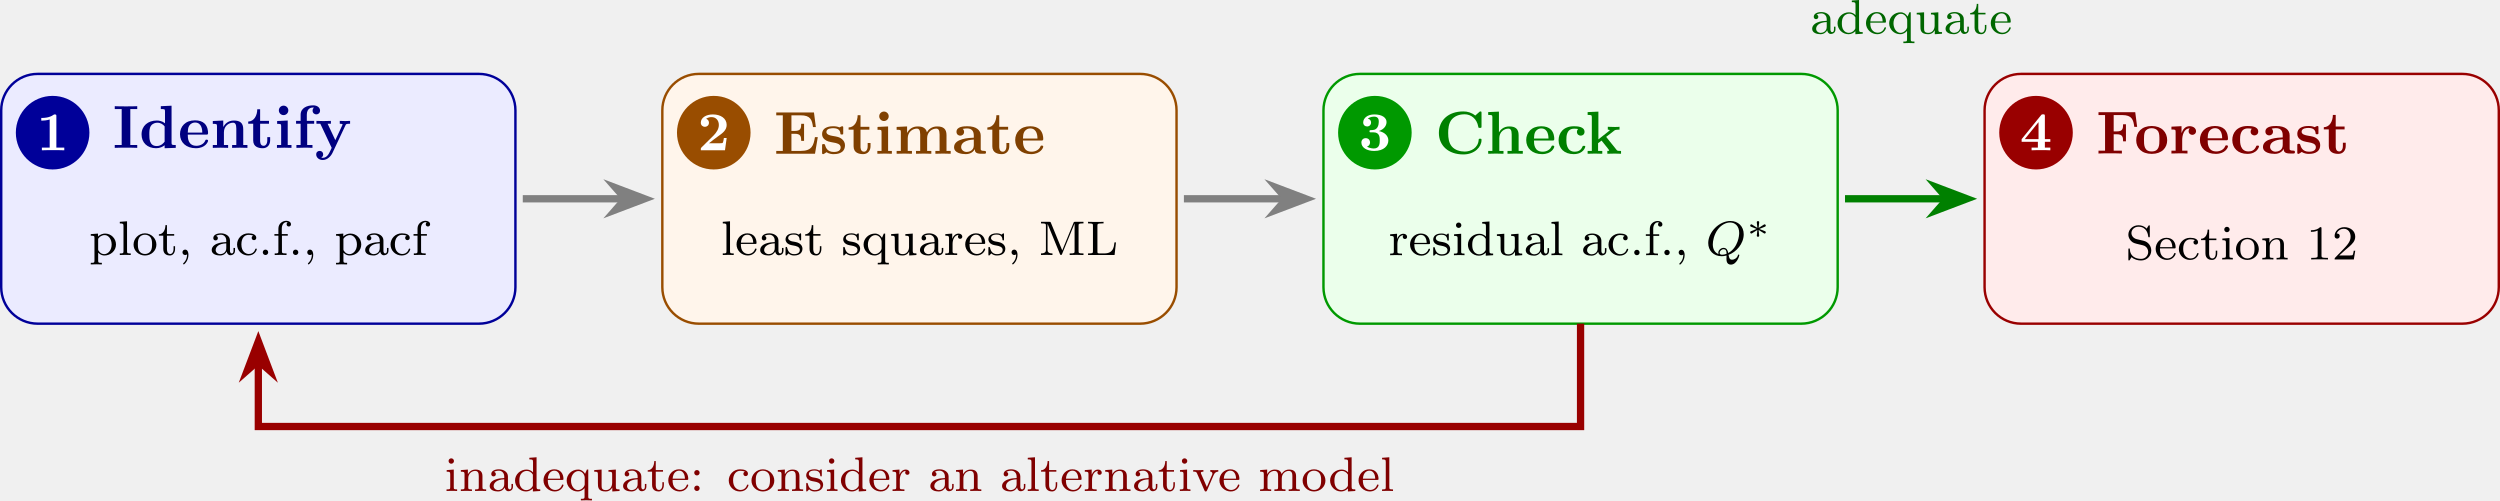
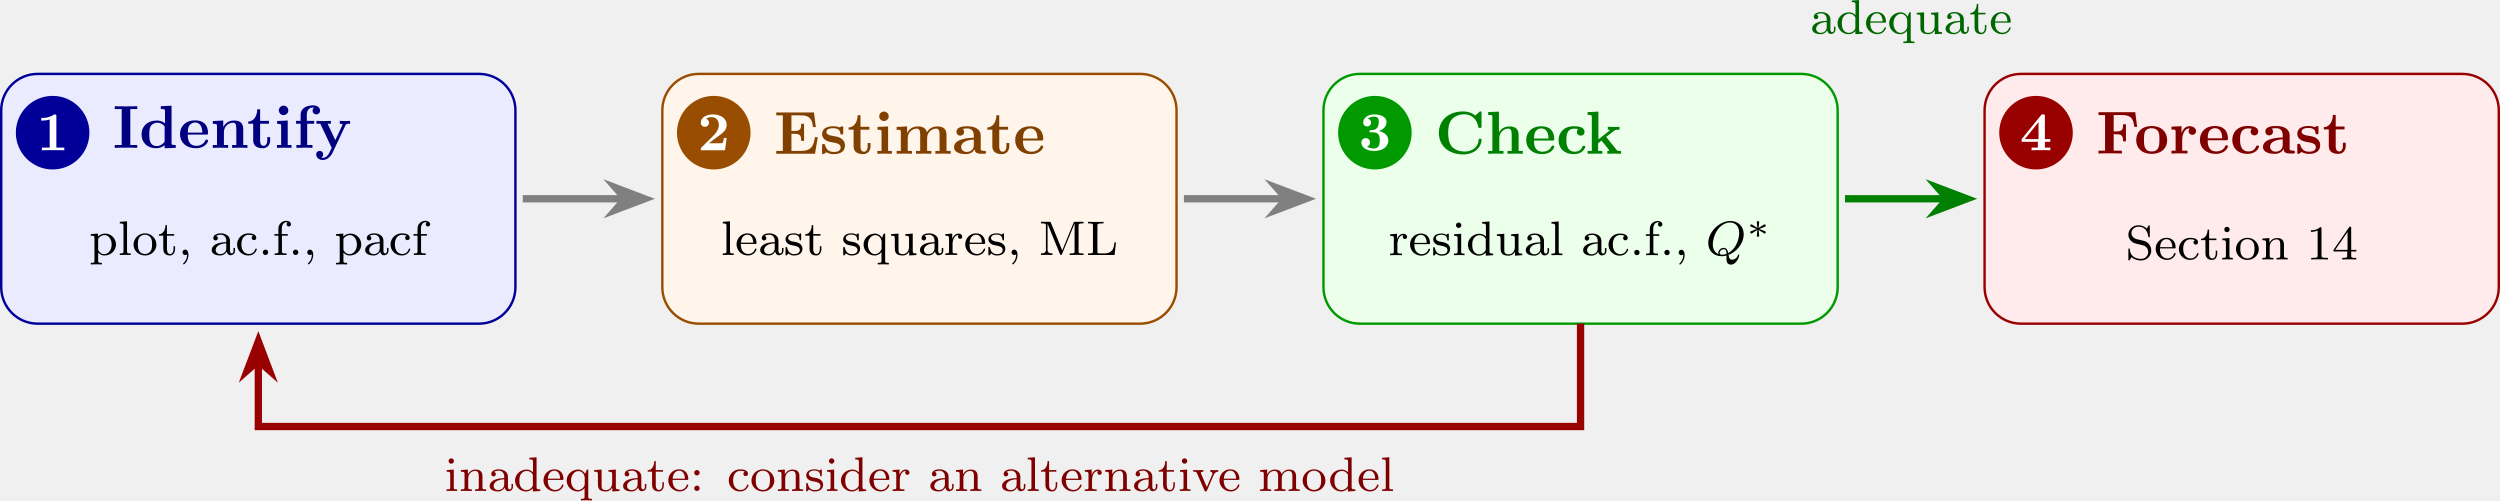
<svg xmlns="http://www.w3.org/2000/svg" xmlns:xlink="http://www.w3.org/1999/xlink" version="1.1" width="574.016pt" height="114.898pt" viewBox="-0 21.832 574.016 114.898">
  <defs>
    <path id="g7-3" d="M2.78-.843C2.935-.735 2.947-.735 2.989-.735C3.09-.735 3.186-.825 3.186-.944S3.096-1.1 3.049-1.124C2.744-1.249 2.439-1.375 2.128-1.488C2.738-1.739 2.905-1.799 3.013-1.847C3.102-1.889 3.186-1.919 3.186-2.038S3.09-2.248 2.989-2.248C2.941-2.248 2.905-2.224 2.857-2.194L2.008-1.656C2.014-1.739 2.038-1.949 2.044-2.02C2.056-2.14 2.104-2.499 2.104-2.6S2.014-2.78 1.907-2.78C1.805-2.78 1.71-2.702 1.71-2.6C1.71-2.588 1.763-2.05 1.769-2.026C1.775-1.961 1.799-1.733 1.805-1.656L.956-2.194C.909-2.224 .873-2.248 .825-2.248C.723-2.248 .628-2.158 .628-2.038S.717-1.883 .765-1.859C1.07-1.733 1.375-1.608 1.686-1.494C1.076-1.243 .909-1.184 .801-1.136C.711-1.094 .628-1.064 .628-.944S.723-.735 .825-.735C.873-.735 .974-.801 1.046-.849C1.13-.897 1.333-1.028 1.411-1.082C1.608-1.207 1.68-1.255 1.805-1.327C1.799-1.243 1.775-1.034 1.769-.962L1.71-.383C1.71-.281 1.805-.203 1.907-.203C2.014-.203 2.104-.281 2.104-.383C2.104-.389 2.05-.927 2.044-.956C2.038-1.022 2.014-1.249 2.008-1.327L2.78-.843Z" />
    <path id="g10-81" d="M3.738-.056C4.981-.502 6.225-1.865 6.225-3.427C6.225-4.734 5.316-5.611 4.041-5.611C2.184-5.611 .406-3.77 .406-1.993C.406-.765 1.267 .167 2.606 .167C2.821 .167 3.092 .143 3.411 .056C3.411 .151 3.395 .454 3.395 .518C3.395 .845 3.395 1.546 4.121 1.546C5.069 1.546 5.507 .143 5.507 0C5.507-.056 5.46-.112 5.396-.112C5.316-.112 5.292-.032 5.284-.008C5.117 .518 4.655 .741 4.32 .741C4.041 .741 3.85 .638 3.738-.056ZM2.096-.183C1.467-.43 1.156-1.004 1.156-1.777C1.156-2.319 1.339-3.355 1.985-4.232C2.503-4.926 3.276-5.364 3.977-5.364C4.814-5.364 5.483-4.774 5.483-3.65C5.483-3.228 5.324-1.275 3.69-.351C3.595-.805 3.435-1.203 2.917-1.203C2.463-1.203 2.056-.797 2.056-.391C2.056-.319 2.072-.247 2.096-.183ZM3.419-.231C3.252-.159 2.965-.08 2.662-.08C2.566-.08 2.279-.08 2.279-.391C2.279-.669 2.574-.98 2.925-.98S3.411-.765 3.419-.231Z" />
    <path id="g13-44" d="M1.49-.12C1.49 .12 1.49 .773 .885 1.339C.861 1.363 .837 1.379 .837 1.427C.837 1.498 .909 1.546 .948 1.546C1.052 1.546 1.714 .925 1.714-.032C1.714-.47 1.554-.885 1.172-.885C.909-.885 .733-.677 .733-.446C.733-.207 .901 0 1.18 0C1.355 0 1.467-.096 1.49-.12Z" />
    <path id="g13-46" d="M1.618-.438C1.618-.709 1.403-.885 1.18-.885C.909-.885 .733-.669 .733-.446C.733-.175 .948 0 1.172 0C1.443 0 1.618-.215 1.618-.438Z" />
    <path id="g13-49" d="M2.503-5.077C2.503-5.292 2.487-5.3 2.271-5.3C1.945-4.981 1.522-4.79 .765-4.79V-4.527C.98-4.527 1.411-4.527 1.873-4.742V-.654C1.873-.359 1.849-.263 1.092-.263H.813V0C1.14-.024 1.825-.024 2.184-.024S3.236-.024 3.563 0V-.263H3.284C2.527-.263 2.503-.359 2.503-.654V-5.077Z" />
-     <path id="g13-50" d="M2.248-1.626C2.375-1.745 2.71-2.008 2.837-2.12C3.332-2.574 3.802-3.013 3.802-3.738C3.802-4.686 3.005-5.3 2.008-5.3C1.052-5.3 .422-4.575 .422-3.866C.422-3.475 .733-3.419 .845-3.419C1.012-3.419 1.259-3.539 1.259-3.842C1.259-4.256 .861-4.256 .765-4.256C.996-4.838 1.53-5.037 1.921-5.037C2.662-5.037 3.045-4.407 3.045-3.738C3.045-2.909 2.463-2.303 1.522-1.339L.518-.303C.422-.215 .422-.199 .422 0H3.571L3.802-1.427H3.555C3.531-1.267 3.467-.869 3.371-.717C3.324-.654 2.718-.654 2.59-.654H1.172L2.248-1.626Z" />
+     <path id="g13-52" d="M3.14-5.157C3.14-5.316 3.14-5.38 2.973-5.38C2.869-5.38 2.861-5.372 2.782-5.26L.239-1.57V-1.307H2.487V-.646C2.487-.351 2.463-.263 1.849-.263H1.666V0C2.343-.024 2.359-.024 2.813-.024S3.284-.024 3.961 0V-.263H3.778C3.164-.263 3.14-.351 3.14-.646V-1.307H3.985V-1.57H3.14V-5.157ZM2.542-4.511V-1.57H.518L2.542-4.511Z" />
    <path id="g13-58" d="M1.618-2.989C1.618-3.26 1.403-3.435 1.18-3.435C.909-3.435 .733-3.22 .733-2.997C.733-2.726 .948-2.55 1.172-2.55C1.443-2.55 1.618-2.766 1.618-2.989ZM1.618-.438C1.618-.709 1.403-.885 1.18-.885C.909-.885 .733-.669 .733-.446C.733-.175 .948 0 1.172 0C1.443 0 1.618-.215 1.618-.438Z" />
    <path id="g13-76" d="M4.933-2.072H4.686C4.591-1.243 4.471-.263 3.013-.263H2.271C1.905-.263 1.889-.319 1.889-.59V-4.79C1.889-5.069 1.889-5.181 2.638-5.181H2.893V-5.444C2.534-5.42 1.953-5.42 1.578-5.42C1.044-5.42 1.028-5.42 .351-5.444V-5.181H.526C1.14-5.181 1.156-5.093 1.156-4.798V-.646C1.156-.351 1.14-.263 .526-.263H.351V0H4.702L4.933-2.072Z" />
    <path id="g13-77" d="M2.024-5.26C1.961-5.42 1.953-5.444 1.73-5.444H.391V-5.181H.566C1.18-5.181 1.196-5.093 1.196-4.798V-.853C1.196-.646 1.196-.263 .391-.263V0C.749-.024 1.124-.024 1.331-.024S1.913-.024 2.271 0V-.263C1.467-.263 1.467-.646 1.467-.853V-5.085L1.474-5.093L3.483-.191C3.531-.088 3.563 0 3.674 0C3.778 0 3.818-.096 3.858-.191L5.89-5.157L5.898-5.149V-.646C5.898-.351 5.882-.263 5.268-.263H5.093V0C5.723-.024 5.738-.024 6.225-.024S6.727-.024 7.356 0V-.263H7.181C6.567-.263 6.551-.351 6.551-.646V-4.798C6.551-5.093 6.567-5.181 7.181-5.181H7.356V-5.444H6.009C5.794-5.444 5.778-5.42 5.723-5.276L3.873-.757L2.024-5.26Z" />
    <path id="g13-83" d="M1.857-3.324C1.347-3.443 .972-3.85 .972-4.336C.972-4.87 1.435-5.372 2.128-5.372C3.507-5.372 3.69-4.081 3.73-3.778C3.746-3.69 3.754-3.634 3.858-3.634C3.985-3.634 3.985-3.69 3.985-3.842V-5.404C3.985-5.531 3.985-5.611 3.881-5.611C3.818-5.611 3.802-5.587 3.746-5.499L3.467-5.053C3.068-5.491 2.558-5.611 2.12-5.611C1.172-5.611 .47-4.894 .47-4.081C.47-3.475 .813-3.14 .964-2.989C1.251-2.702 1.514-2.638 2.375-2.439C3.061-2.279 3.18-2.256 3.443-1.977C3.523-1.889 3.722-1.618 3.722-1.227C3.722-.677 3.3-.096 2.55-.096C1.674-.096 .765-.518 .717-1.626C.709-1.753 .709-1.809 .598-1.809C.47-1.809 .47-1.745 .47-1.594V-.04C.47 .088 .47 .167 .574 .167C.638 .167 .646 .151 .701 .072C.733 .024 .765-.048 .988-.383C1.49 .064 2.08 .167 2.558 .167C3.555 .167 4.224-.622 4.224-1.474C4.224-2.168 3.77-2.877 2.957-3.068L1.857-3.324Z" />
    <path id="g13-97" d="M3.347-2.375C3.347-3.156 2.59-3.555 1.865-3.555C1.203-3.555 .614-3.3 .614-2.774C.614-2.534 .781-2.391 .988-2.391C1.211-2.391 1.363-2.55 1.363-2.766C1.363-2.957 1.243-3.092 1.068-3.132C1.363-3.332 1.793-3.332 1.849-3.332C2.295-3.332 2.742-3.021 2.742-2.367V-2.12C2.279-2.096 1.745-2.072 1.188-1.841C.486-1.538 .351-1.076 .351-.813C.351-.128 1.156 .08 1.706 .08C2.287 .08 2.646-.247 2.821-.566C2.861-.263 3.068 .04 3.419 .04C3.499 .04 4.176 .008 4.176-.717V-1.156H3.929V-.717C3.929-.391 3.81-.263 3.642-.263C3.347-.263 3.347-.63 3.347-.717V-2.375ZM2.742-1.124C2.742-.351 2.088-.143 1.769-.143C1.355-.143 1.004-.422 1.004-.805C1.004-1.331 1.498-1.873 2.742-1.913V-1.124Z" />
    <path id="g13-99" d="M2.933-3.164C2.71-3.092 2.678-2.909 2.678-2.813C2.678-2.598 2.829-2.439 3.053-2.439C3.26-2.439 3.427-2.582 3.427-2.821C3.427-3.316 2.885-3.555 2.136-3.555C1.028-3.555 .279-2.67 .279-1.722C.279-.709 1.108 .08 2.112 .08C3.236 .08 3.515-.861 3.515-.956S3.411-1.052 3.387-1.052C3.332-1.052 3.292-1.044 3.268-.964C3.212-.797 2.989-.167 2.192-.167C1.698-.167 .988-.55 .988-1.73C.988-2.877 1.578-3.308 2.16-3.308C2.232-3.308 2.654-3.308 2.933-3.164Z" />
    <path id="g13-100" d="M2.622-5.444V-5.181C3.164-5.181 3.228-5.125 3.228-4.734V-3.053C2.949-3.355 2.574-3.515 2.16-3.515C1.164-3.515 .279-2.742 .279-1.714C.279-.733 1.076 .08 2.08 .08C2.55 .08 2.941-.143 3.204-.422V.08L4.415 0V-.263C3.873-.263 3.81-.319 3.81-.709V-5.531L2.622-5.444ZM3.204-.988C3.204-.845 3.204-.813 3.084-.654C2.861-.335 2.495-.143 2.12-.143C1.753-.143 1.435-.335 1.243-.63C1.028-.94 .988-1.331 .988-1.706C.988-2.168 1.06-2.495 1.243-2.774C1.435-3.068 1.793-3.292 2.2-3.292C2.582-3.292 2.965-3.1 3.204-2.686V-.988Z" />
    <path id="g13-101" d="M3.292-1.817C3.467-1.817 3.515-1.817 3.515-2C3.515-2.71 3.124-3.555 2-3.555C1.012-3.555 .239-2.734 .239-1.745C.239-.717 1.1 .08 2.104 .08C3.116 .08 3.515-.773 3.515-.956C3.515-.988 3.491-1.068 3.387-1.068C3.3-1.068 3.284-1.012 3.268-.964C2.981-.191 2.295-.167 2.152-.167C1.793-.167 1.427-.335 1.188-.701S.948-1.578 .948-1.817H3.292ZM.956-2.024C1.028-3.14 1.706-3.332 2-3.332C2.933-3.332 2.965-2.208 2.973-2.024H.956Z" />
    <path id="g13-102" d="M1.522-3.172H2.479V-3.435H1.498V-4.336C1.498-5.029 1.889-5.388 2.24-5.388C2.367-5.388 2.439-5.356 2.471-5.348C2.327-5.276 2.287-5.141 2.287-5.037C2.287-4.83 2.439-4.678 2.646-4.678C2.861-4.678 3.005-4.83 3.005-5.037C3.005-5.38 2.67-5.611 2.248-5.611C1.65-5.611 .94-5.181 .94-4.328V-3.435H.287V-3.172H.94V-.622C.94-.263 .845-.263 .335-.263V0C.646-.024 1.084-.024 1.275-.024C1.745-.024 1.761-.024 2.279 0V-.263H2.12C1.538-.263 1.522-.351 1.522-.638V-3.172Z" />
    <path id="g13-105" d="M1.554-4.91C1.554-5.141 1.371-5.356 1.108-5.356C.877-5.356 .669-5.173 .669-4.918C.669-4.639 .901-4.471 1.108-4.471C1.387-4.471 1.554-4.702 1.554-4.91ZM.359-3.427V-3.164C.869-3.164 .94-3.116 .94-2.726V-.622C.94-.263 .845-.263 .335-.263V0C.646-.024 1.092-.024 1.211-.024C1.315-.024 1.793-.024 2.072 0V-.263C1.554-.263 1.522-.303 1.522-.614V-3.515L.359-3.427Z" />
    <path id="g13-108" d="M1.522-5.531L.335-5.444V-5.181C.877-5.181 .94-5.125 .94-4.734V-.622C.94-.263 .845-.263 .335-.263V0C.646-.024 1.092-.024 1.227-.024C1.387-.024 1.817-.024 2.128 0V-.263C1.618-.263 1.522-.263 1.522-.622V-5.531Z" />
    <path id="g13-109" d="M6.225-2.415C6.225-3.061 5.946-3.515 5.077-3.515C4.344-3.515 3.977-3.013 3.85-2.782C3.706-3.355 3.252-3.515 2.734-3.515C1.961-3.515 1.594-2.965 1.49-2.75H1.482V-3.515L.327-3.427V-3.164C.869-3.164 .933-3.108 .933-2.718V-.622C.933-.263 .837-.263 .327-.263V0C.669-.024 1.02-.024 1.235-.024C1.467-.024 1.801-.024 2.144 0V-.263C1.634-.263 1.538-.263 1.538-.622V-2.064C1.538-2.901 2.168-3.292 2.67-3.292C3.188-3.292 3.276-2.885 3.276-2.447V-.622C3.276-.263 3.18-.263 2.67-.263V0C3.013-.024 3.363-.024 3.579-.024C3.81-.024 4.144-.024 4.487 0V-.263C3.977-.263 3.881-.263 3.881-.622V-2.064C3.881-2.901 4.511-3.292 5.013-3.292C5.531-3.292 5.619-2.885 5.619-2.447V-.622C5.619-.263 5.523-.263 5.013-.263V0C5.356-.024 5.707-.024 5.922-.024C6.153-.024 6.488-.024 6.83 0V-.263C6.32-.263 6.225-.263 6.225-.622V-2.415Z" />
    <path id="g13-110" d="M3.873-2.415C3.873-3.084 3.571-3.515 2.734-3.515C1.945-3.515 1.586-2.941 1.49-2.75H1.482V-3.515L.327-3.427V-3.164C.869-3.164 .933-3.108 .933-2.718V-.622C.933-.263 .837-.263 .327-.263V0C.669-.024 1.02-.024 1.235-.024C1.467-.024 1.801-.024 2.144 0V-.263C1.634-.263 1.538-.263 1.538-.622V-2.064C1.538-2.901 2.176-3.292 2.662-3.292S3.268-2.949 3.268-2.447V-.622C3.268-.263 3.172-.263 2.662-.263V0C3.005-.024 3.355-.024 3.571-.024C3.802-.024 4.136-.024 4.479 0V-.263C3.969-.263 3.873-.263 3.873-.622V-2.415Z" />
    <path id="g13-111" d="M3.985-1.698C3.985-2.694 3.164-3.555 2.112-3.555S.239-2.694 .239-1.698S1.092 .08 2.112 .08C3.14 .08 3.985-.701 3.985-1.698ZM2.112-.167C1.682-.167 1.347-.375 1.172-.654C.972-.98 .948-1.371 .948-1.769C.948-2.072 .948-2.55 1.196-2.893C1.403-3.172 1.737-3.332 2.112-3.332C2.527-3.332 2.869-3.132 3.053-2.853C3.268-2.519 3.276-2.088 3.276-1.769C3.276-1.403 3.26-.964 3.037-.63C2.821-.311 2.463-.167 2.112-.167Z" />
    <path id="g13-112" d="M2.096 1.283C1.586 1.283 1.49 1.283 1.49 .925V-.391C1.865 .016 2.271 .08 2.527 .08C3.539 .08 4.415-.701 4.415-1.722C4.415-2.718 3.61-3.515 2.646-3.515C2.335-3.515 1.873-3.435 1.467-3.021V-3.515L.279-3.427V-3.164C.845-3.164 .885-3.116 .885-2.782V.925C.885 1.283 .789 1.283 .279 1.283V1.546C.622 1.522 .972 1.522 1.188 1.522C1.419 1.522 1.753 1.522 2.096 1.546V1.283ZM1.49-2.654C1.674-2.973 2.072-3.268 2.574-3.268C3.188-3.268 3.706-2.59 3.706-1.722C3.706-.805 3.132-.143 2.487-.143C2.208-.143 1.841-.263 1.586-.662C1.49-.797 1.49-.805 1.49-.956V-2.654Z" />
    <path id="g13-113" d="M3.818-3.515H3.595L3.3-2.821C3.037-3.244 2.654-3.515 2.152-3.515C1.156-3.515 .279-2.742 .279-1.714C.279-.717 1.1 .08 2.08 .08C2.654 .08 3.021-.239 3.212-.478V.925C3.212 1.283 3.116 1.283 2.606 1.283V1.546C2.949 1.522 3.3 1.522 3.515 1.522C3.746 1.522 4.081 1.522 4.423 1.546V1.283C3.913 1.283 3.818 1.283 3.818 .925V-3.515ZM3.236-1.132C3.236-1.004 3.236-.956 3.116-.749C2.821-.263 2.399-.143 2.128-.143C1.49-.143 .988-.853 .988-1.714C.988-2.622 1.578-3.268 2.208-3.268C2.853-3.268 3.236-2.622 3.236-2.184V-1.132Z" />
    <path id="g13-114" d="M1.467-1.817C1.467-2.415 1.714-3.276 2.479-3.292C2.431-3.26 2.351-3.196 2.351-3.013C2.351-2.766 2.542-2.654 2.702-2.654C2.893-2.654 3.061-2.782 3.061-3.013C3.061-3.292 2.805-3.515 2.455-3.515C1.937-3.515 1.586-3.124 1.419-2.678H1.411V-3.515L.279-3.427V-3.164C.821-3.164 .885-3.108 .885-2.718V-.622C.885-.263 .789-.263 .279-.263V0C.59-.024 1.028-.024 1.219-.024C1.69-.024 1.706-.024 2.224 0V-.263H2.064C1.482-.263 1.467-.351 1.467-.638V-1.817Z" />
    <path id="g13-115" d="M2.837-3.347C2.837-3.475 2.837-3.555 2.734-3.555C2.694-3.555 2.67-3.555 2.542-3.427C2.527-3.419 2.455-3.347 2.431-3.347C2.423-3.347 2.407-3.347 2.359-3.379C2.232-3.467 2-3.555 1.642-3.555C.526-3.555 .279-2.949 .279-2.566C.279-2.168 .574-1.937 .598-1.913C.917-1.674 1.1-1.642 1.634-1.546C2.008-1.474 2.622-1.363 2.622-.821C2.622-.51 2.415-.143 1.682-.143C.877-.143 .646-.765 .542-1.188C.51-1.291 .502-1.331 .406-1.331C.279-1.331 .279-1.267 .279-1.116V-.128C.279 0 .279 .08 .383 .08C.43 .08 .438 .072 .582-.08C.622-.12 .709-.223 .749-.263C1.108 .064 1.482 .08 1.69 .08C2.702 .08 3.053-.502 3.053-1.028C3.053-1.411 2.821-1.969 1.873-2.144C1.809-2.16 1.363-2.24 1.331-2.24C1.084-2.295 .709-2.463 .709-2.782C.709-3.021 .885-3.355 1.642-3.355C2.534-3.355 2.574-2.702 2.59-2.479C2.598-2.415 2.654-2.391 2.71-2.391C2.837-2.391 2.837-2.447 2.837-2.598V-3.347Z" />
    <path id="g13-116" d="M1.482-3.172H2.67V-3.435H1.482V-4.902H1.235C1.227-4.176 .901-3.419 .159-3.395V-3.172H.877V-.996C.877-.064 1.594 .08 1.961 .08C2.495 .08 2.813-.399 2.813-.996V-1.443H2.566V-1.012C2.566-.462 2.319-.167 2.016-.167C1.482-.167 1.482-.853 1.482-.98V-3.172Z" />
    <path id="g13-117" d="M2.662-3.427V-3.164C3.204-3.164 3.268-3.108 3.268-2.718V-1.331C3.268-.646 2.853-.143 2.256-.143C1.57-.143 1.538-.486 1.538-.885V-3.515L.327-3.427V-3.164C.933-3.164 .933-3.14 .933-2.431V-1.235C.933-.662 .933 .08 2.208 .08C2.957 .08 3.244-.494 3.284-.566H3.292V.08L4.479 0V-.263C3.937-.263 3.873-.319 3.873-.709V-3.515L2.662-3.427Z" />
    <path id="g13-118" d="M3.531-2.614C3.722-3.061 3.993-3.164 4.288-3.172V-3.435C4.009-3.411 3.993-3.411 3.666-3.411C3.595-3.411 3.22-3.411 2.973-3.435V-3.172C3.252-3.156 3.324-2.981 3.324-2.845C3.324-2.766 3.308-2.726 3.276-2.654L2.415-.646L1.474-2.805C1.427-2.909 1.427-2.957 1.427-2.973C1.427-3.172 1.714-3.172 1.849-3.172V-3.435C1.506-3.411 1.132-3.411 .98-3.411C.813-3.411 .43-3.411 .175-3.435V-3.172C.662-3.172 .701-3.124 .821-2.853L2.016-.096C2.072 .024 2.12 .08 2.232 .08S2.399 .016 2.439-.08L3.531-2.614Z" />
    <path id="g1-67" d="M7.631-6.665C7.631-6.854 7.631-6.944 7.452-6.944C7.362-6.944 7.342-6.924 7.263-6.854L6.605-6.267C5.988-6.765 5.32-6.944 4.643-6.944C2.162-6.944 .638-5.46 .638-3.417S2.162 .11 4.643 .11C6.506 .11 7.631-1.116 7.631-2.262C7.631-2.461 7.562-2.471 7.392-2.471C7.263-2.471 7.173-2.471 7.163-2.301C7.093-.966 5.888-.359 4.882-.359C4.105-.359 3.268-.598 2.75-1.205C2.281-1.773 2.162-2.521 2.162-3.417C2.162-3.975 2.192-5.051 2.819-5.709C3.467-6.366 4.334-6.476 4.852-6.476C5.928-6.476 6.874-5.719 7.093-4.453C7.123-4.264 7.133-4.244 7.362-4.244C7.621-4.244 7.631-4.264 7.631-4.523V-6.665Z" />
    <path id="g1-69" d="M7.203-2.73H6.735C6.516-1.355 6.237-.468 4.394-.468H2.879V-3.278H3.427C4.384-3.278 4.483-2.849 4.483-2.112H4.951V-4.912H4.483C4.483-4.174 4.394-3.746 3.427-3.746H2.879V-6.306H4.394C5.998-6.306 6.257-5.579 6.416-4.374H6.884L6.575-6.775H.389V-6.306H1.465V-.468H.389V0H6.745L7.203-2.73Z" />
    <path id="g1-70" d="M6.416-6.775H.389V-6.306H1.465V-.468H.389V0C.767-.03 1.773-.03 2.212-.03C2.7-.03 3.786-.03 4.224 0V-.468H2.879V-3.158H3.377C4.334-3.158 4.423-2.73 4.423-1.993H4.892V-4.792H4.423C4.423-4.055 4.344-3.626 3.377-3.626H2.879V-6.306H4.274C5.878-6.306 6.107-5.539 6.257-4.374H6.725L6.416-6.775Z" />
    <path id="g1-73" d="M2.879-6.366H4.015V-6.834C3.606-6.804 2.63-6.804 2.172-6.804S.737-6.804 .329-6.834V-6.366H1.465V-.468H.329V0C.737-.03 1.714-.03 2.172-.03S3.606-.03 4.015 0V-.468H2.879V-6.366Z" />
    <path id="g1-97" d="M3.726-.767C3.726-.458 3.726 0 4.762 0H5.24C5.44 0 5.559 0 5.559-.239C5.559-.468 5.43-.468 5.3-.468C4.692-.478 4.692-.608 4.692-.837V-2.979C4.692-3.866 3.985-4.513 2.501-4.513C1.933-4.513 .717-4.473 .717-3.597C.717-3.158 1.066-2.969 1.335-2.969C1.644-2.969 1.963-3.178 1.963-3.597C1.963-3.895 1.773-4.065 1.743-4.085C2.022-4.144 2.341-4.154 2.461-4.154C3.208-4.154 3.557-3.736 3.557-2.979V-2.64C2.849-2.61 .319-2.521 .319-1.076C.319-.12 1.554 .06 2.242 .06C3.039 .06 3.507-.349 3.726-.767ZM3.557-2.331V-1.385C3.557-.428 2.64-.299 2.391-.299C1.883-.299 1.484-.648 1.484-1.086C1.484-2.162 3.059-2.301 3.557-2.331Z" />
    <path id="g1-99" d="M3.587-4.055C3.407-3.895 3.387-3.686 3.387-3.597C3.387-3.158 3.736-2.969 4.005-2.969C4.314-2.969 4.633-3.178 4.633-3.597C4.633-4.453 3.477-4.513 2.899-4.513C1.116-4.513 .379-3.367 .379-2.212C.379-.887 1.315 .06 2.849 .06C4.463 .06 4.762-1.096 4.762-1.166C4.762-1.305 4.623-1.305 4.523-1.305C4.344-1.305 4.334-1.285 4.284-1.156C4.025-.528 3.547-.339 3.039-.339C1.654-.339 1.654-1.803 1.654-2.262C1.654-2.819 1.654-4.115 2.939-4.115C3.288-4.115 3.457-4.085 3.587-4.055Z" />
    <path id="g1-100" d="M4.164-.428V.06L5.988 0V-.468C5.37-.468 5.3-.468 5.3-.857V-6.914L3.537-6.834V-6.366C4.154-6.366 4.224-6.366 4.224-5.978V-4.035C3.726-4.423 3.208-4.483 2.879-4.483C1.425-4.483 .379-3.606 .379-2.202C.379-.887 1.295 .06 2.77 .06C3.377 .06 3.856-.179 4.164-.428ZM4.164-3.517V-1.026C4.035-.847 3.626-.299 2.869-.299C1.654-.299 1.654-1.504 1.654-2.202C1.654-2.68 1.654-3.218 1.913-3.606C2.202-4.025 2.67-4.125 2.979-4.125C3.547-4.125 3.945-3.806 4.164-3.517Z" />
    <path id="g1-101" d="M4.603-2.172C4.822-2.172 4.922-2.172 4.922-2.441C4.922-2.75 4.862-3.477 4.364-3.975C3.995-4.334 3.467-4.513 2.78-4.513C1.186-4.513 .319-3.487 .319-2.242C.319-.907 1.315 .06 2.919 .06C4.493 .06 4.922-.996 4.922-1.166C4.922-1.345 4.732-1.345 4.682-1.345C4.513-1.345 4.493-1.295 4.433-1.136C4.224-.658 3.656-.339 3.009-.339C1.604-.339 1.594-1.664 1.594-2.172H4.603ZM1.594-2.501C1.614-2.889 1.624-3.308 1.833-3.636C2.092-4.035 2.491-4.154 2.78-4.154C3.945-4.154 3.965-2.849 3.975-2.501H1.594Z" />
    <path id="g1-102" d="M1.166-4.423H.418V-3.955H1.166V-.468H.478V0C.827-.01 1.275-.03 1.733-.03C2.112-.03 2.75-.03 3.108 0V-.468H2.242V-3.955H3.387V-4.423H2.182V-5.43C2.182-6.526 2.939-6.615 3.188-6.615C3.238-6.615 3.288-6.615 3.357-6.595C3.208-6.486 3.128-6.296 3.128-6.107C3.128-5.679 3.477-5.489 3.736-5.489C4.035-5.489 4.354-5.699 4.354-6.107C4.354-6.526 3.995-6.974 3.218-6.974C2.242-6.974 1.166-6.555 1.166-5.43V-4.423Z" />
    <path id="g1-104" d="M1.136-.468H.448V0C.727-.01 1.325-.03 1.704-.03C2.092-.03 2.68-.01 2.959 0V-.468H2.271V-2.55C2.271-3.636 3.128-4.125 3.756-4.125C4.095-4.125 4.304-3.915 4.304-3.158V-.468H3.616V0C3.895-.01 4.493-.03 4.872-.03C5.26-.03 5.848-.01 6.127 0V-.468H5.44V-3.049C5.44-4.095 4.902-4.483 3.905-4.483C2.949-4.483 2.441-3.905 2.212-3.507V-6.914L.448-6.834V-6.366C1.066-6.366 1.136-6.366 1.136-5.978V-.468Z" />
    <path id="g1-105" d="M2.232-4.483L.498-4.403V-3.935C1.086-3.935 1.156-3.935 1.156-3.547V-.468H.468V0C.777-.01 1.265-.03 1.684-.03C1.983-.03 2.491-.01 2.849 0V-.468H2.232V-4.483ZM2.331-6.147C2.331-6.585 1.973-6.924 1.554-6.924C1.126-6.924 .777-6.575 .777-6.147S1.126-5.37 1.554-5.37C1.973-5.37 2.331-5.709 2.331-6.147Z" />
    <path id="g1-107" d="M2.132-2.361V-6.914L.369-6.834V-6.366C.986-6.366 1.056-6.366 1.056-5.978V-.468H.369V0C.737-.01 1.205-.03 1.564-.03C1.933-.03 2.411-.01 2.77 0V-.468H2.082V-1.733C2.371-1.963 2.451-2.022 2.65-2.162L3.656-.907C3.746-.787 3.905-.588 3.905-.558C3.905-.468 3.726-.468 3.597-.468V0C3.895-.02 4.762-.03 4.812-.03C5.171-.03 5.509-.02 5.848 0V-.468H5.679C5.25-.468 5.22-.508 5.091-.667L3.407-2.77L4.702-3.776C4.842-3.885 4.932-3.955 5.599-3.955V-4.423C5.33-4.394 5.081-4.394 4.822-4.394C4.553-4.394 3.905-4.413 3.676-4.423V-3.955C3.905-3.955 3.935-3.925 4.015-3.846L2.132-2.361Z" />
    <path id="g1-109" d="M1.136-3.547V-.468H.448V0C.727-.01 1.325-.03 1.704-.03C2.092-.03 2.68-.01 2.959 0V-.468H2.271V-2.55C2.271-3.636 3.138-4.125 3.756-4.125C4.095-4.125 4.314-3.925 4.314-3.158V-.468H3.626V0C3.905-.01 4.503-.03 4.882-.03C5.27-.03 5.858-.01 6.137 0V-.468H5.45V-2.55C5.45-3.636 6.316-4.125 6.934-4.125C7.273-4.125 7.492-3.925 7.492-3.158V-.468H6.804V0C7.083-.01 7.681-.03 8.06-.03C8.448-.03 9.036-.01 9.315 0V-.468H8.628V-3.049C8.628-4.075 8.12-4.483 7.093-4.483C6.187-4.483 5.669-3.985 5.41-3.527C5.21-4.453 4.294-4.483 3.915-4.483C3.049-4.483 2.481-4.035 2.162-3.407V-4.483L.448-4.403V-3.935C1.066-3.935 1.136-3.935 1.136-3.547Z" />
    <path id="g1-110" d="M1.136-3.547V-.468H.448V0C.727-.01 1.325-.03 1.704-.03C2.092-.03 2.68-.01 2.959 0V-.468H2.271V-2.55C2.271-3.636 3.128-4.125 3.756-4.125C4.095-4.125 4.304-3.915 4.304-3.158V-.468H3.616V0C3.895-.01 4.493-.03 4.872-.03C5.26-.03 5.848-.01 6.127 0V-.468H5.44V-3.049C5.44-4.095 4.902-4.483 3.905-4.483C2.949-4.483 2.421-3.915 2.162-3.407V-4.483L.448-4.403V-3.935C1.066-3.935 1.136-3.935 1.136-3.547Z" />
    <path id="g1-111" d="M5.4-2.172C5.4-3.507 4.483-4.513 2.859-4.513C1.225-4.513 .319-3.497 .319-2.172C.319-.936 1.196 .06 2.859 .06C4.533 .06 5.4-.946 5.4-2.172ZM2.859-.339C1.594-.339 1.594-1.415 1.594-2.281C1.594-2.73 1.594-3.238 1.763-3.577C1.953-3.945 2.371-4.154 2.859-4.154C3.278-4.154 3.696-3.995 3.915-3.646C4.125-3.308 4.125-2.76 4.125-2.281C4.125-1.415 4.125-.339 2.859-.339Z" />
    <path id="g1-114" d="M2.022-3.357V-4.483L.369-4.403V-3.935C.986-3.935 1.056-3.935 1.056-3.547V-.468H.369V0C.717-.01 1.166-.03 1.624-.03C2.002-.03 2.64-.03 2.999 0V-.468H2.132V-2.212C2.132-2.909 2.381-4.125 3.377-4.125C3.367-4.115 3.188-3.955 3.188-3.666C3.188-3.258 3.507-3.059 3.796-3.059S4.403-3.268 4.403-3.666C4.403-4.194 3.866-4.483 3.347-4.483C2.65-4.483 2.252-3.985 2.022-3.357Z" />
    <path id="g1-115" d="M2.102-2.929C1.733-2.999 1.086-3.108 1.086-3.577C1.086-4.194 2.012-4.194 2.202-4.194C2.949-4.194 3.328-3.905 3.377-3.357C3.387-3.208 3.397-3.158 3.606-3.158C3.846-3.158 3.846-3.208 3.846-3.437V-4.234C3.846-4.423 3.846-4.513 3.666-4.513C3.626-4.513 3.606-4.513 3.218-4.324C2.959-4.453 2.61-4.513 2.212-4.513C1.913-4.513 .379-4.513 .379-3.208C.379-2.809 .578-2.54 .777-2.371C1.176-2.022 1.554-1.963 2.321-1.823C2.68-1.763 3.427-1.634 3.427-1.046C3.427-.299 2.511-.299 2.291-.299C1.235-.299 .976-1.026 .857-1.455C.807-1.594 .757-1.594 .618-1.594C.379-1.594 .379-1.534 .379-1.305V-.219C.379-.03 .379 .06 .558 .06C.628 .06 .648 .06 .857-.09C.867-.09 1.086-.239 1.116-.259C1.574 .06 2.092 .06 2.291 .06C2.6 .06 4.134 .06 4.134-1.395C4.134-1.823 3.935-2.172 3.587-2.451C3.198-2.74 2.879-2.8 2.102-2.929Z" />
    <path id="g1-116" d="M1.026-3.955V-1.225C1.026-.159 1.893 .06 2.6 .06C3.357 .06 3.806-.508 3.806-1.235V-1.763H3.337V-1.255C3.337-.578 3.019-.339 2.74-.339C2.162-.339 2.162-.976 2.162-1.205V-3.955H3.616V-4.423H2.162V-6.326H1.694C1.684-5.33 1.196-4.344 .209-4.314V-3.955H1.026Z" />
    <path id="g1-121" d="M5.041-3.746C5.111-3.885 5.141-3.955 5.778-3.955V-4.423C5.539-4.403 5.24-4.394 4.991-4.394S4.294-4.413 4.085-4.423V-3.955C4.105-3.955 4.553-3.955 4.553-3.836C4.553-3.826 4.513-3.726 4.503-3.716L3.357-1.265L2.092-3.955H2.63V-4.423C2.301-4.403 1.405-4.394 1.395-4.394C1.116-4.394 .667-4.413 .259-4.423V-3.955H.897L2.76 0L2.531 .478C2.311 .956 1.993 1.634 1.285 1.634C1.146 1.634 1.126 1.624 1.046 1.594C1.136 1.554 1.365 1.415 1.365 1.066C1.365 .737 1.126 .498 .787 .498C.508 .498 .219 .687 .219 1.076C.219 1.584 .687 1.993 1.285 1.993C2.052 1.993 2.63 1.375 2.899 .807L5.041-3.746Z" />
    <path id="g2-49" d="M3.264-5.586C3.264-5.783 3.264-5.882 3.004-5.882C2.896-5.882 2.878-5.882 2.798-5.819C2.107-5.308 1.148-5.308 .968-5.308H.789V-4.869H.968C1.184-4.869 1.668-4.896 2.17-5.048V-.439H.888V0C1.228-.027 2.313-.027 2.717-.027C3.138-.027 4.196-.027 4.564 0V-.439H3.264V-5.586Z" />
    <path id="g2-50" d="M4.77-2.017H4.313C4.295-1.892 4.214-1.255 4.08-1.193C3.963-1.148 3.3-1.148 3.147-1.148H1.865C2.34-1.533 2.878-1.955 3.327-2.268C4.08-2.798 4.77-3.282 4.77-4.16C4.77-5.209 3.811-5.882 2.511-5.882C1.399-5.882 .529-5.353 .529-4.528C.529-4.062 .888-3.847 1.201-3.847C1.488-3.847 1.865-4.053 1.865-4.519C1.865-4.716 1.784-5.048 1.39-5.156C1.704-5.407 2.107-5.443 2.286-5.443C3.022-5.443 3.488-4.896 3.488-4.151C3.488-3.506 3.102-2.914 2.627-2.43L.628-.457C.529-.359 .529-.35 .529-.17V0H4.492L4.77-2.017Z" />
    <path id="g2-51" d="M2.448-2.941C3.452-2.941 3.452-2.062 3.452-1.614C3.452-1.21 3.452-.296 2.493-.296C2.385-.296 1.766-.314 1.354-.61C1.766-.726 1.856-1.076 1.856-1.282C1.856-1.704 1.56-1.991 1.148-1.991C.762-1.991 .439-1.731 .439-1.273C.439-.43 1.336 .108 2.537 .108C4.178 .108 4.86-.789 4.86-1.614C4.86-2.322 4.322-2.941 3.309-3.156C4.214-3.47 4.564-4.089 4.564-4.636C4.564-5.308 3.891-5.882 2.555-5.882C1.453-5.882 .735-5.29 .735-4.564C.735-4.16 1.022-3.909 1.381-3.909C1.766-3.909 2.026-4.187 2.026-4.555C2.026-4.851 1.856-5.111 1.497-5.192C1.569-5.254 1.937-5.523 2.511-5.523C3.291-5.523 3.291-4.94 3.291-4.654C3.291-4.151 3.102-3.371 2.331-3.327C2.304-3.327 2.008-3.309 1.91-3.3C1.766-3.282 1.766-3.183 1.766-3.12C1.766-2.941 1.865-2.941 2.026-2.941H2.448Z" />
    <path id="g2-52" d="M4.107-5.595C4.107-5.855 4.08-5.9 3.811-5.9C3.596-5.9 3.578-5.882 3.488-5.765L.296-1.829V-1.39H2.959V-.439H1.928V0C2.242-.027 3.138-.027 3.506-.027S4.671-.027 5.003 0V-.439H4.107V-1.39H5.003V-1.829H4.107V-5.595ZM3.067-4.618V-1.829H.807L3.067-4.618Z" />
  </defs>
  <g id="page1" transform="matrix(1.4 0 0 1.4 0 0)">
    <path d="M.199 62.699V33.691C.199 30.391 2.875 27.715 6.176 27.715H78.555C81.855 27.715 84.531 30.391 84.531 33.691V62.699C84.531 66 81.855 68.676 78.555 68.676H6.176C2.875 68.676 .199 66 .199 62.699Z" fill="#ebebff" />
    <path d="M.199 62.699V33.691C.199 30.391 2.875 27.715 6.176 27.715H78.555C81.855 27.715 84.531 30.391 84.531 33.691V62.699C84.531 66 81.855 68.676 78.555 68.676H6.176C2.875 68.676 .199 66 .199 62.699Z" stroke="#009" fill="none" stroke-width=".399" stroke-miterlimit="10" />
    <path d="M14.664 37.352C14.664 34.02 11.965 31.32 8.633 31.32C5.301 31.32 2.598 34.02 2.598 37.352C2.598 40.684 5.301 43.387 8.633 43.387C11.965 43.387 14.664 40.684 14.664 37.352Z" fill="#009" />
    <g fill="#fff" transform="matrix(1 0 0 1 5.78082 -28.4343)">
      <use x=".199" y="68.677" xlink:href="#g2-49" />
    </g>
    <g fill="#000080" transform="matrix(1 0 0 1 18.29235 -28.8328)">
      <use x=".199" y="68.677" xlink:href="#g1-73" />
      <use x="4.544" y="68.677" xlink:href="#g1-100" />
      <use x="10.909" y="68.677" xlink:href="#g1-101" />
      <use x="16.16" y="68.677" xlink:href="#g1-110" />
      <use x="22.207" y="68.677" xlink:href="#g1-116" />
      <use x="26.662" y="68.677" xlink:href="#g1-105" />
      <use x="29.845" y="68.677" xlink:href="#g1-102" />
      <use x="33.346" y="68.677" xlink:href="#g1-121" />
    </g>
    <g transform="matrix(1 0 0 1 14.40835 -11.2597)">
      <use x=".199" y="68.677" xlink:href="#g13-112" />
      <use x="4.904" y="68.677" xlink:href="#g13-108" />
      <use x="7.256" y="68.677" xlink:href="#g13-111" />
      <use x="11.49" y="68.677" xlink:href="#g13-116" />
      <use x="14.784" y="68.677" xlink:href="#g13-44" />
      <use x="19.959" y="68.677" xlink:href="#g13-97" />
      <use x="24.193" y="68.677" xlink:href="#g13-99" />
      <use x="27.957" y="68.677" xlink:href="#g13-46" />
      <use x="30.309" y="68.677" xlink:href="#g13-102" />
      <use x="32.897" y="68.677" xlink:href="#g13-46" />
      <use x="35.249" y="68.677" xlink:href="#g13-44" />
      <use x="40.424" y="68.677" xlink:href="#g13-112" />
      <use x="45.129" y="68.677" xlink:href="#g13-97" />
      <use x="49.363" y="68.677" xlink:href="#g13-99" />
      <use x="53.127" y="68.677" xlink:href="#g13-102" />
    </g>
    <path d="M108.625 62.699V33.691C108.625 30.391 111.304 27.715 114.605 27.715H186.98C190.281 27.715 192.957 30.391 192.957 33.691V62.699C192.957 66 190.281 68.676 186.98 68.676H114.605C111.304 68.676 108.625 66 108.625 62.699Z" fill="#fff5eb" />
    <path d="M108.625 62.699V33.691C108.625 30.391 111.304 27.715 114.605 27.715H186.98C190.281 27.715 192.957 30.391 192.957 33.691V62.699C192.957 66 190.281 68.676 186.98 68.676H114.605C111.304 68.676 108.625 66 108.625 62.699Z" stroke="#994d00" fill="none" stroke-width=".399" stroke-miterlimit="10" />
    <path d="M123.094 37.352C123.094 34.02 120.39 31.32 117.058 31.32S111.027 34.02 111.027 37.352C111.027 40.684 113.726 43.387 117.058 43.387S123.094 40.684 123.094 37.352Z" fill="#994d00" />
    <g fill="#fff" transform="matrix(1 0 0 1 114.2078 -28.4343)">
      <use x=".199" y="68.677" xlink:href="#g2-50" />
    </g>
    <g fill="#804000" transform="matrix(1 0 0 1 126.7198 -27.8642)">
      <use x=".199" y="68.677" xlink:href="#g1-69" />
      <use x="7.727" y="68.677" xlink:href="#g1-115" />
      <use x="12.246" y="68.677" xlink:href="#g1-116" />
      <use x="16.701" y="68.677" xlink:href="#g1-105" />
      <use x="19.884" y="68.677" xlink:href="#g1-109" />
      <use x="29.431" y="68.677" xlink:href="#g1-97" />
      <use x="35" y="68.677" xlink:href="#g1-116" />
      <use x="39.456" y="68.677" xlink:href="#g1-101" />
    </g>
    <g transform="matrix(1 0 0 1 118.0048 -11.2597)">
      <use x=".199" y="68.677" xlink:href="#g13-108" />
      <use x="2.552" y="68.677" xlink:href="#g13-101" />
      <use x="6.315" y="68.677" xlink:href="#g13-97" />
      <use x="10.549" y="68.677" xlink:href="#g13-115" />
      <use x="13.89" y="68.677" xlink:href="#g13-116" />
      <use x="20.006" y="68.677" xlink:href="#g13-115" />
      <use x="23.346" y="68.677" xlink:href="#g13-113" />
      <use x="27.816" y="68.677" xlink:href="#g13-117" />
      <use x="32.52" y="68.677" xlink:href="#g13-97" />
      <use x="36.754" y="68.677" xlink:href="#g13-114" />
      <use x="40.055" y="68.677" xlink:href="#g13-101" />
      <use x="43.818" y="68.677" xlink:href="#g13-115" />
      <use x="47.159" y="68.677" xlink:href="#g13-44" />
      <use x="52.334" y="68.677" xlink:href="#g13-77" />
      <use x="60.088" y="68.677" xlink:href="#g13-76" />
    </g>
    <path d="M217.054 62.699V33.691C217.054 30.391 219.73 27.715 223.031 27.715H295.41C298.711 27.715 301.386 30.391 301.386 33.691V62.699C301.386 66 298.711 68.676 295.41 68.676H223.031C219.73 68.676 217.054 66 217.054 62.699Z" fill="#ebffeb" />
    <path d="M217.054 62.699V33.691C217.054 30.391 219.73 27.715 223.031 27.715H295.41C298.711 27.715 301.386 30.391 301.386 33.691V62.699C301.386 66 298.711 68.676 295.41 68.676H223.031C219.73 68.676 217.054 66 217.054 62.699Z" stroke="#090" fill="none" stroke-width=".399" stroke-miterlimit="10" />
    <path d="M231.519 37.352C231.519 34.02 228.82 31.32 225.488 31.32S219.453 34.02 219.453 37.352C219.453 40.684 222.156 43.387 225.488 43.387S231.519 40.684 231.519 37.352Z" fill="#090" />
    <g fill="#fff" transform="matrix(1 0 0 1 222.6358 -28.4343)">
      <use x=".199" y="68.677" xlink:href="#g2-51" />
    </g>
    <g fill="#008000" transform="matrix(1 0 0 1 235.1467 -27.8642)">
      <use x=".199" y="68.677" xlink:href="#g1-67" />
      <use x="8.474" y="68.677" xlink:href="#g1-104" />
      <use x="14.839" y="68.677" xlink:href="#g1-101" />
      <use x="20.09" y="68.677" xlink:href="#g1-99" />
      <use x="24.864" y="68.677" xlink:href="#g1-107" />
    </g>
    <g transform="matrix(1 0 0 1 227.5118 -11.2301)">
      <use x=".199" y="68.677" xlink:href="#g13-114" />
      <use x="3.499" y="68.677" xlink:href="#g13-101" />
      <use x="7.263" y="68.677" xlink:href="#g13-115" />
      <use x="10.603" y="68.677" xlink:href="#g13-105" />
      <use x="12.956" y="68.677" xlink:href="#g13-100" />
      <use x="17.66" y="68.677" xlink:href="#g13-117" />
      <use x="22.365" y="68.677" xlink:href="#g13-97" />
      <use x="26.599" y="68.677" xlink:href="#g13-108" />
      <use x="31.774" y="68.677" xlink:href="#g13-97" />
      <use x="36.009" y="68.677" xlink:href="#g13-99" />
      <use x="39.772" y="68.677" xlink:href="#g13-46" />
      <use x="42.125" y="68.677" xlink:href="#g13-102" />
      <use x="44.712" y="68.677" xlink:href="#g13-46" />
      <use x="47.064" y="68.677" xlink:href="#g13-44" />
      <use x="52.24" y="68.677" xlink:href="#g10-81" />
      <use x="58.9" y="65.864" xlink:href="#g7-3" />
    </g>
    <path d="M325.48 62.699V33.691C325.48 30.391 328.156 27.715 331.457 27.715H403.836C407.136 27.715 409.812 30.391 409.812 33.691V62.699C409.812 66 407.136 68.676 403.836 68.676H331.457C328.156 68.676 325.48 66 325.48 62.699Z" fill="#ffebeb" />
    <path d="M325.48 62.699V33.691C325.48 30.391 328.156 27.715 331.457 27.715H403.836C407.136 27.715 409.812 30.391 409.812 33.691V62.699C409.812 66 407.136 68.676 403.836 68.676H331.457C328.156 68.676 325.48 66 325.48 62.699Z" stroke="#900" fill="none" stroke-width=".399" stroke-miterlimit="10" />
    <path d="M339.949 37.352C339.949 34.02 337.246 31.32 333.914 31.32S327.883 34.02 327.883 37.352C327.883 40.684 330.582 43.387 333.914 43.387S339.949 40.684 339.949 37.352Z" fill="#900" />
    <g fill="#fff" transform="matrix(1 0 0 1 331.0627 -28.4343)">
      <use x=".199" y="68.677" xlink:href="#g2-52" />
    </g>
    <g fill="#800000" transform="matrix(1 0 0 1 343.5747 -27.9057)">
      <use x=".199" y="68.677" xlink:href="#g1-70" />
      <use x="6.454" y="68.677" xlink:href="#g1-111" />
      <use x="12.182" y="68.677" xlink:href="#g1-114" />
      <use x="16.9" y="68.677" xlink:href="#g1-101" />
      <use x="22.152" y="68.677" xlink:href="#g1-99" />
      <use x="27.244" y="68.677" xlink:href="#g1-97" />
      <use x="32.813" y="68.677" xlink:href="#g1-115" />
      <use x="37.332" y="68.677" xlink:href="#g1-116" />
    </g>
    <g transform="matrix(1 0 0 1 348.3938 -10.5291)">
      <use x=".199" y="68.677" xlink:href="#g13-83" />
      <use x="4.904" y="68.677" xlink:href="#g13-101" />
      <use x="8.668" y="68.677" xlink:href="#g13-99" />
      <use x="12.431" y="68.677" xlink:href="#g13-116" />
      <use x="15.725" y="68.677" xlink:href="#g13-105" />
      <use x="18.077" y="68.677" xlink:href="#g13-111" />
      <use x="22.311" y="68.677" xlink:href="#g13-110" />
      <use x="29.839" y="68.677" xlink:href="#g13-49" />
-       <use x="34.073" y="68.677" xlink:href="#g13-50" />
+       <use x="34.073" y="68.677" xlink:href="#g13-52" />
    </g>
    <path d="M85.738 48.195H102.265" stroke="#808080" fill="none" stroke-width="1.196" stroke-miterlimit="10" />
    <path d="M105.719 48.195L100.984 46.398L102.562 48.195L100.984 49.992Z" fill="#808080" />
    <path d="M105.719 48.195L100.984 46.398L102.562 48.195L100.984 49.992Z" stroke="#808080" fill="none" stroke-width="1.196" stroke-miterlimit="10" />
    <path d="M194.164 48.195H210.691" stroke="#808080" fill="none" stroke-width="1.196" stroke-miterlimit="10" />
    <path d="M214.148 48.195L209.41 46.398L210.992 48.195L209.41 49.992Z" fill="#808080" />
    <path d="M214.148 48.195L209.41 46.398L210.992 48.195L209.41 49.992Z" stroke="#808080" fill="none" stroke-width="1.196" stroke-miterlimit="10" />
    <path d="M302.59 48.195H319.121" stroke="#008000" fill="none" stroke-width="1.196" stroke-miterlimit="10" />
    <path d="M322.575 48.195L317.84 46.398L319.418 48.195L317.84 49.992Z" fill="#008000" />
    <path d="M322.575 48.195L317.84 46.398L319.418 48.195L317.84 49.992Z" stroke="#008000" fill="none" stroke-width="1.196" stroke-miterlimit="10" />
    <g fill="#060" transform="matrix(1 0 0 1 296.6508 -47.5512)">
      <use x=".199" y="68.677" xlink:href="#g13-97" />
      <use x="4.433" y="68.677" xlink:href="#g13-100" />
      <use x="9.138" y="68.677" xlink:href="#g13-101" />
      <use x="12.902" y="68.677" xlink:href="#g13-113" />
      <use x="17.371" y="68.677" xlink:href="#g13-117" />
      <use x="22.076" y="68.677" xlink:href="#g13-97" />
      <use x="26.31" y="68.677" xlink:href="#g13-116" />
      <use x="29.603" y="68.677" xlink:href="#g13-101" />
    </g>
    <path d="M259.219 68.676V85.543H42.367V75.039" stroke="#900" fill="none" stroke-width="1.196" stroke-miterlimit="10" />
    <path d="M42.367 71.582L40.57 76.32L42.367 74.738L44.16 76.32Z" fill="#900" />
    <path d="M42.367 71.582L40.57 76.32L42.367 74.738L44.16 76.32Z" stroke="#900" fill="none" stroke-width="1.196" stroke-miterlimit="10" />
    <g fill="#800000" transform="matrix(1 0 0 1 72.70015 27.4414)">
      <use x=".199" y="68.677" xlink:href="#g13-105" />
      <use x="2.552" y="68.677" xlink:href="#g13-110" />
      <use x="7.256" y="68.677" xlink:href="#g13-97" />
      <use x="11.49" y="68.677" xlink:href="#g13-100" />
      <use x="16.195" y="68.677" xlink:href="#g13-101" />
      <use x="19.959" y="68.677" xlink:href="#g13-113" />
      <use x="24.428" y="68.677" xlink:href="#g13-117" />
      <use x="29.133" y="68.677" xlink:href="#g13-97" />
      <use x="33.367" y="68.677" xlink:href="#g13-116" />
      <use x="36.66" y="68.677" xlink:href="#g13-101" />
      <use x="40.424" y="68.677" xlink:href="#g13-58" />
      <use x="46.54" y="68.677" xlink:href="#g13-99" />
      <use x="50.304" y="68.677" xlink:href="#g13-111" />
      <use x="54.538" y="68.677" xlink:href="#g13-110" />
      <use x="59.243" y="68.677" xlink:href="#g13-115" />
      <use x="62.583" y="68.677" xlink:href="#g13-105" />
      <use x="64.935" y="68.677" xlink:href="#g13-100" />
      <use x="69.64" y="68.677" xlink:href="#g13-101" />
      <use x="73.404" y="68.677" xlink:href="#g13-114" />
      <use x="79.527" y="68.677" xlink:href="#g13-97" />
      <use x="83.761" y="68.677" xlink:href="#g13-110" />
      <use x="91.288" y="68.677" xlink:href="#g13-97" />
      <use x="95.522" y="68.677" xlink:href="#g13-108" />
      <use x="97.875" y="68.677" xlink:href="#g13-116" />
      <use x="101.168" y="68.677" xlink:href="#g13-101" />
      <use x="104.932" y="68.677" xlink:href="#g13-114" />
      <use x="108.232" y="68.677" xlink:href="#g13-110" />
      <use x="112.936" y="68.677" xlink:href="#g13-97" />
      <use x="117.171" y="68.677" xlink:href="#g13-116" />
      <use x="120.464" y="68.677" xlink:href="#g13-105" />
      <use x="122.816" y="68.677" xlink:href="#g13-118" />
      <use x="127.05" y="68.677" xlink:href="#g13-101" />
      <use x="133.637" y="68.677" xlink:href="#g13-109" />
      <use x="140.694" y="68.677" xlink:href="#g13-111" />
      <use x="145.163" y="68.677" xlink:href="#g13-100" />
      <use x="149.868" y="68.677" xlink:href="#g13-101" />
      <use x="153.632" y="68.677" xlink:href="#g13-108" />
    </g>
  </g>
</svg>
